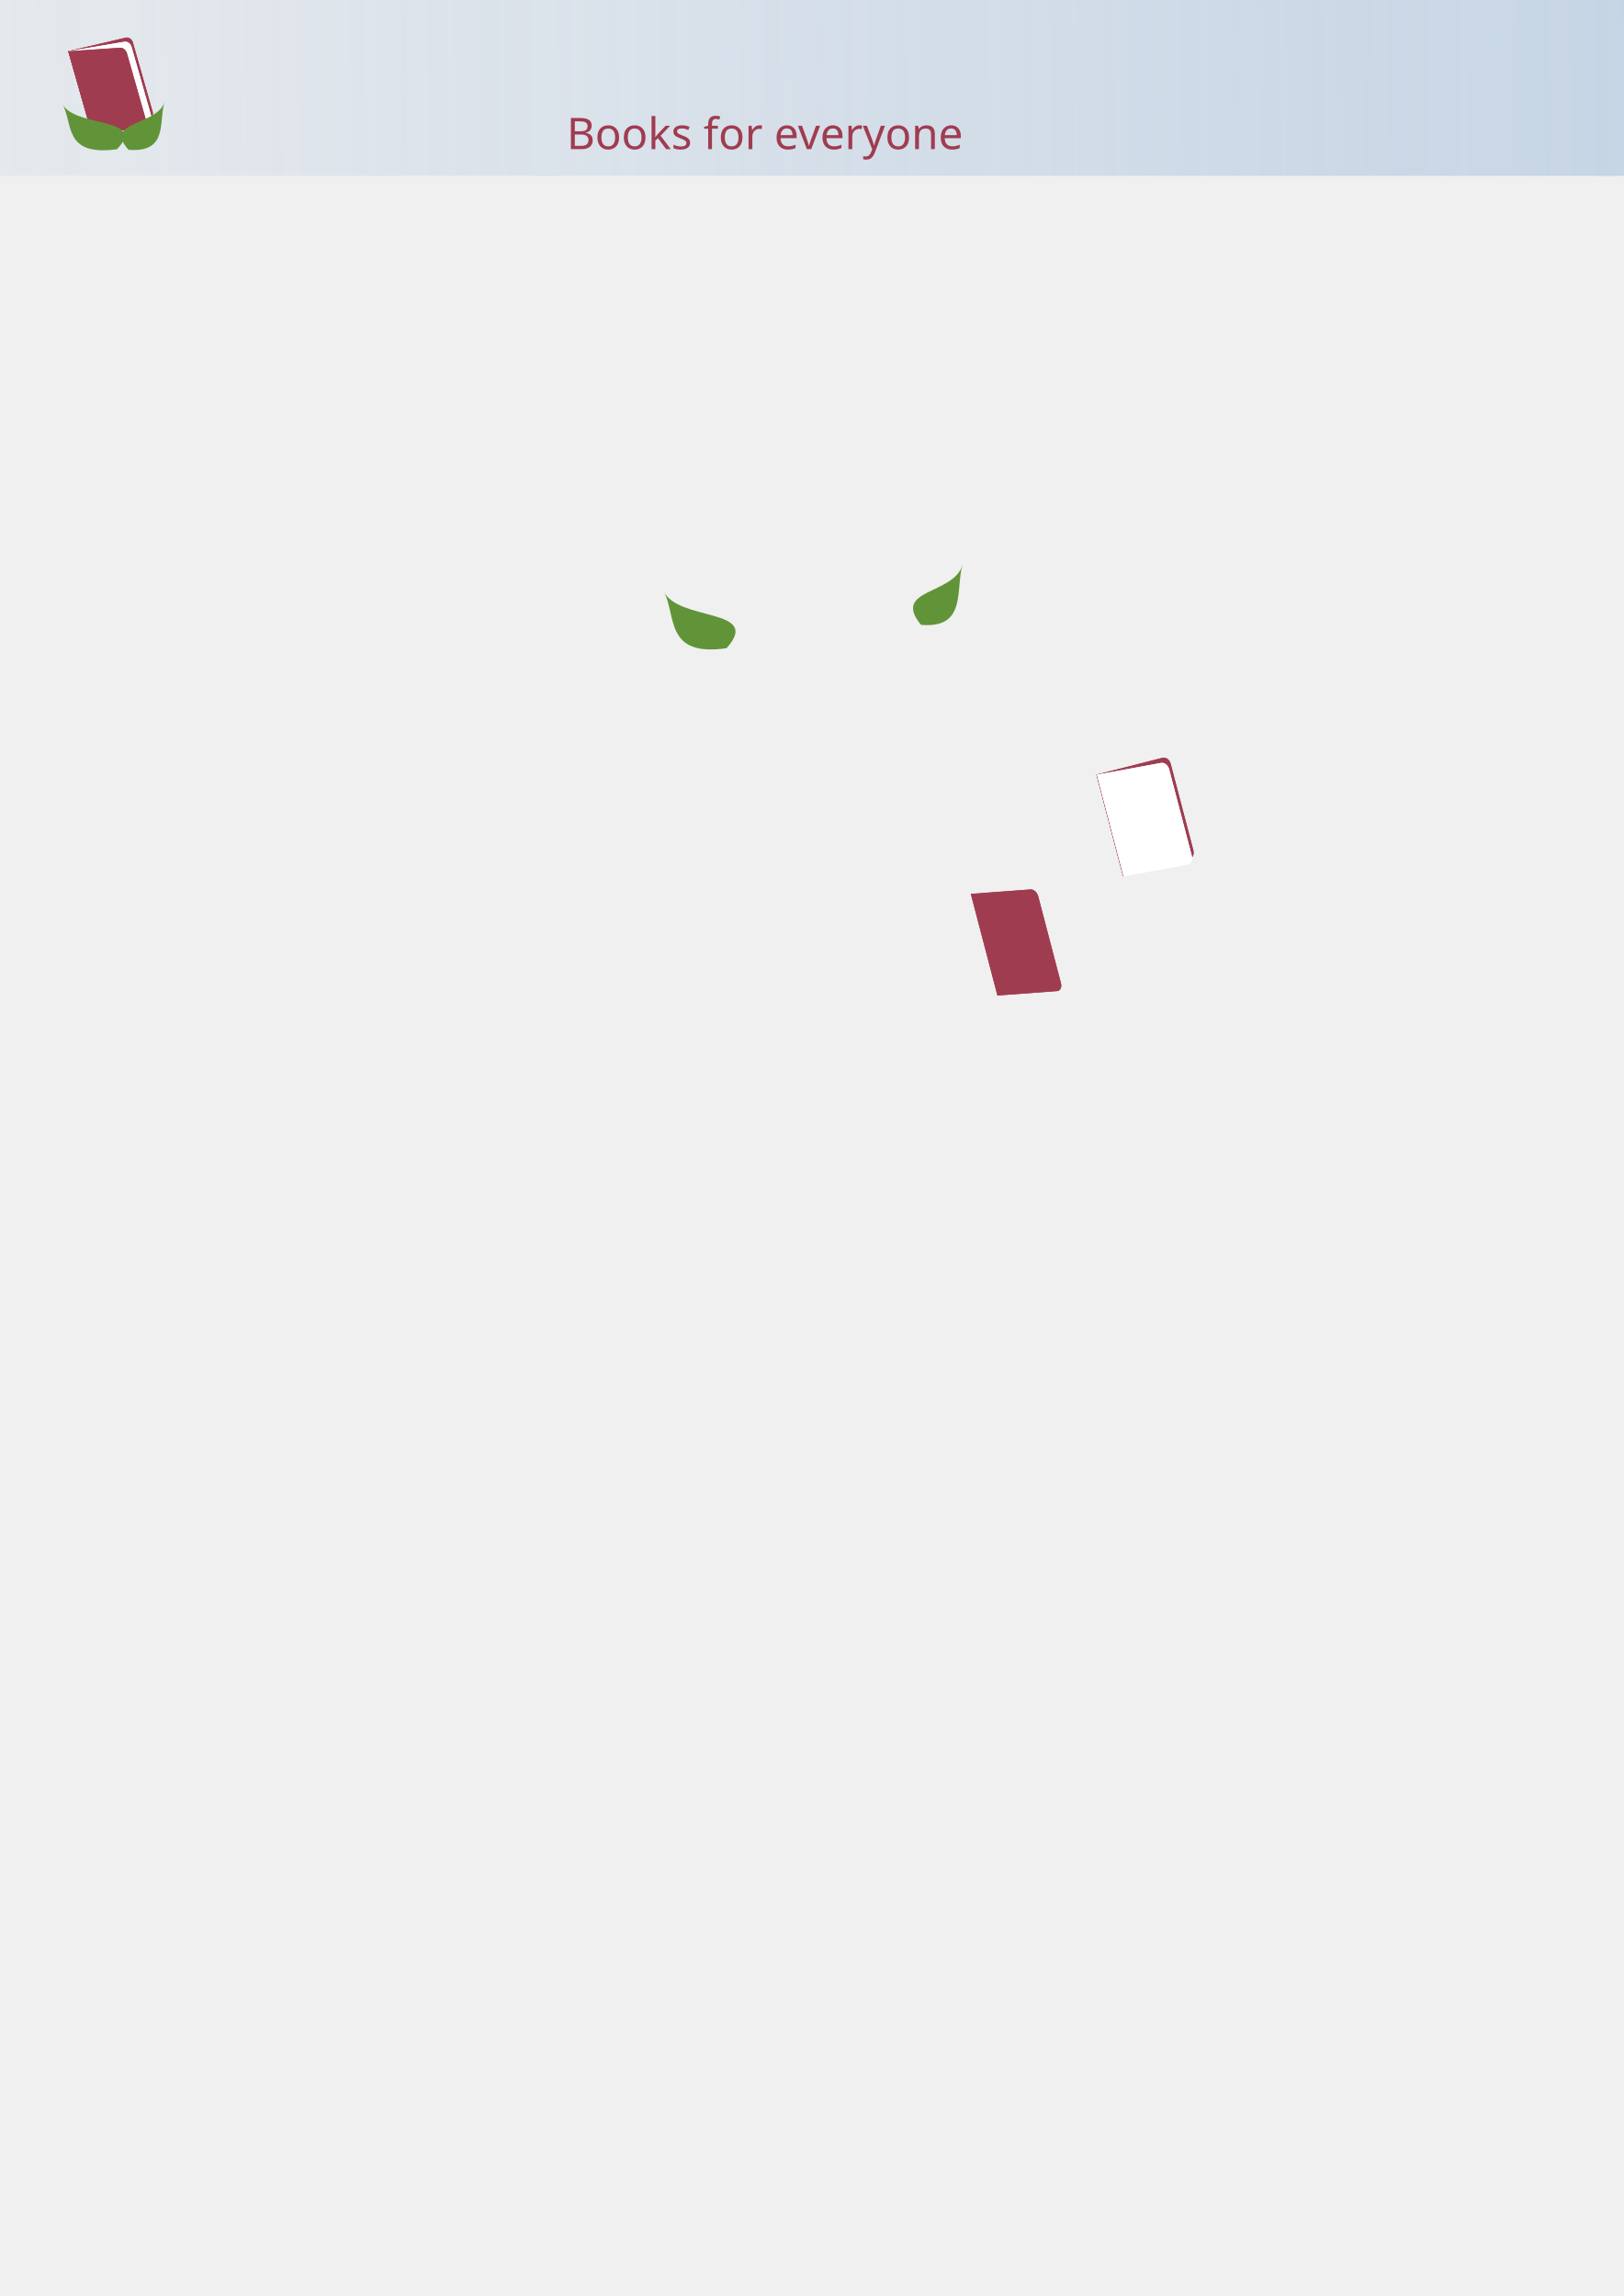
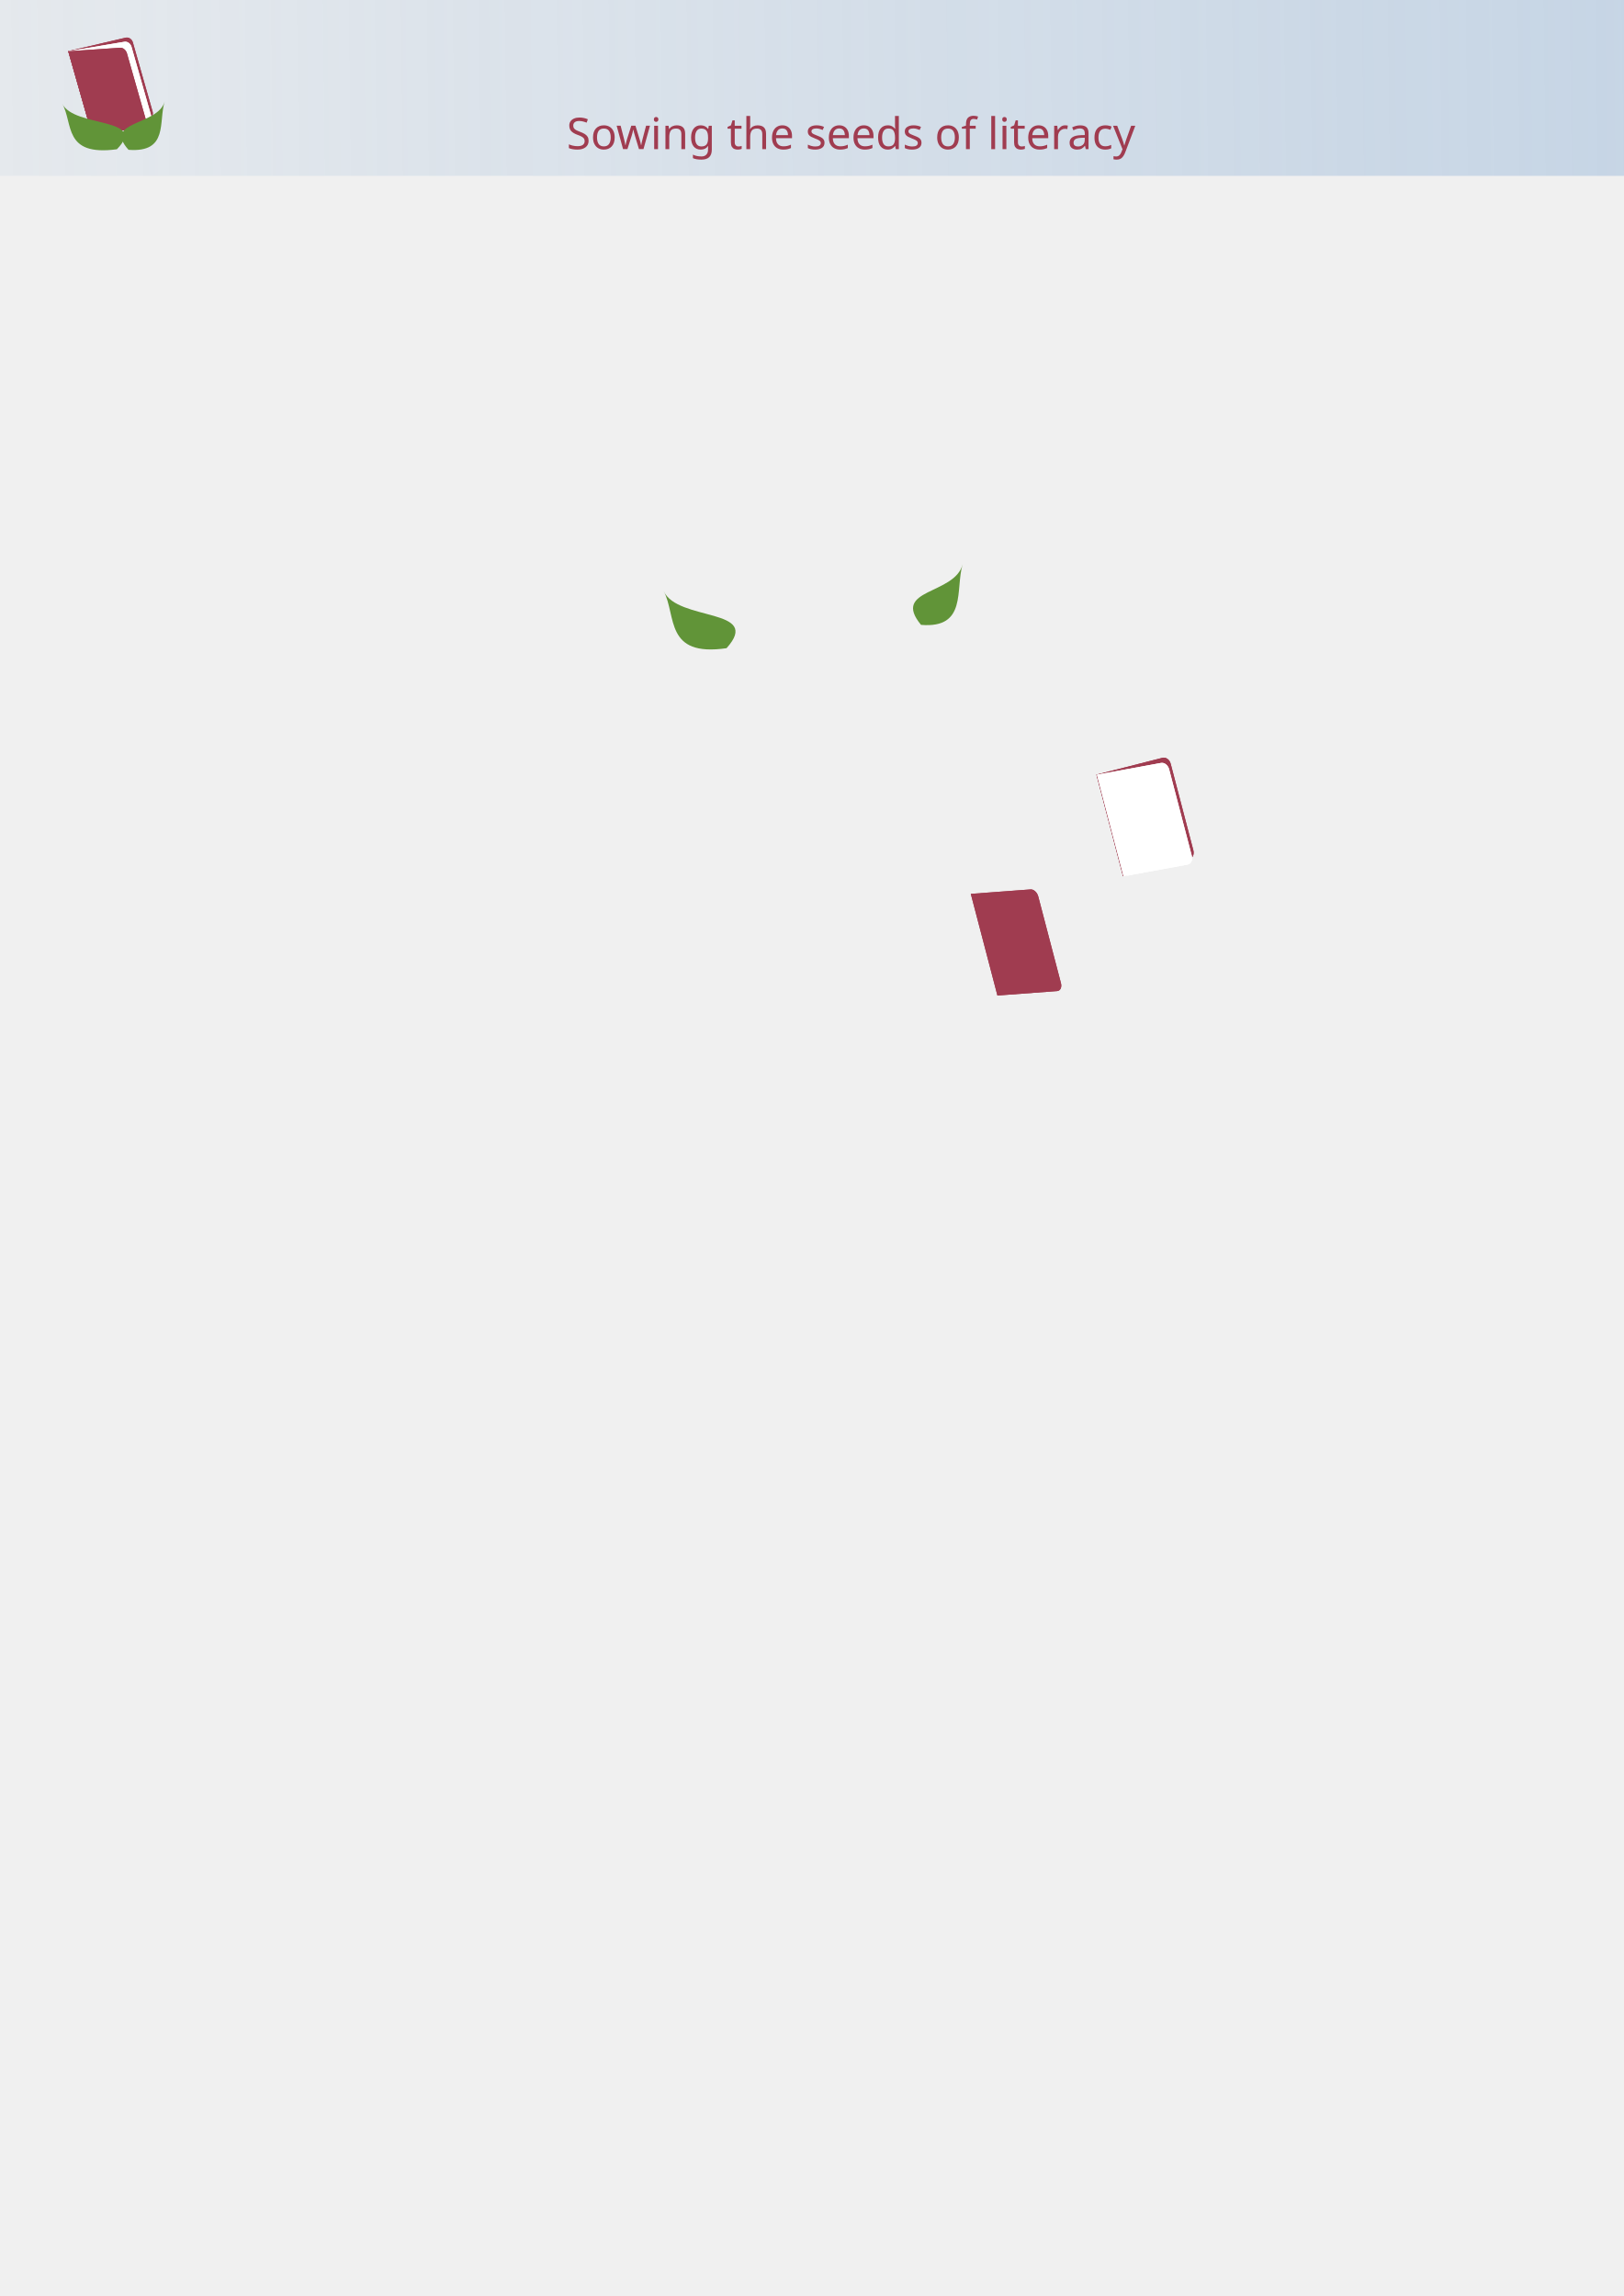
<svg xmlns="http://www.w3.org/2000/svg" xmlns:xlink="http://www.w3.org/1999/xlink" width="744.094" height="1052.362" id="svg4817" version="1.1">
  <defs id="defs4819">
    <linearGradient id="linearGradient6059">
      <stop style="stop-color:#729fcf;stop-opacity:0.482;" offset="0" id="stop6061" />
      <stop style="stop-color:#729fcf;stop-opacity:0;" offset="1" id="stop6063" />
    </linearGradient>
    <linearGradient xlink:href="#linearGradient6059" id="linearGradient6065" x1="703" y1="38.362" x2="-154" y2="44.362" gradientUnits="userSpaceOnUse" gradientTransform="matrix(1.706967,0,0,1,0.7069654,0)" />
  </defs>
  <g id="layer1">
    <rect style="fill:url(#linearGradient6065);fill-opacity:1;stroke:none" id="rect5191" width="1854.33" height="80.812" x="-1" y="-0.207" />
    <g id="g4625" transform="matrix(0.5120278,0,0,0.4700766,1395.929,252.3045)">
      <g style="fill:#a03c50;stroke:none" transform="matrix(0.3288947,-0.06951393,0.07581862,0.3303872,-3002.189,-595.3926)" id="g6487">
        <g id="g6382" style="fill:#a03c50;stroke:none;display:inline" transform="matrix(1.021051,-0.04179311,0.03696198,1.201109,866.5347,490.2735)">
          <path id="path6384" d="m 36.696,25.039 154.511,0 c 8.226,0 14.849,6.623 14.849,14.849 l 0,171.109 c 0,8.226 -6.623,14.849 -14.849,14.849 l -154.511,0 0,-200.807 z" style="fill:#a03c50;fill-opacity:1;stroke:none" />
          <path style="fill:#a03c50;fill-opacity:1;stroke:none" d="m 36.696,25.039 154.511,0 c 8.226,0 14.849,6.623 14.849,14.849 l 0,171.109 c 0,8.226 -6.623,14.849 -14.849,14.849 l -154.511,0 0,-200.807 z" id="path6386" />
        </g>
        <g id="g6388" style="fill:#ffffff;stroke:none;display:inline" transform="matrix(0.9764359,0.02595745,0.03696591,1.201237,869.3252,488.1524)">
          <path id="path6390" d="m 36.696,25.039 154.511,0 c 8.226,0 14.849,6.623 14.849,14.849 l 0,171.109 c 0,8.226 -6.623,14.849 -14.849,14.849 l -154.511,0 0,-200.807 z" style="fill:#ffffff;fill-opacity:1;stroke:none" />
          <path style="fill:#ffffff;fill-opacity:1;stroke:none" d="m 36.696,25.039 154.511,0 c 8.226,0 14.849,6.623 14.849,14.849 l 0,171.109 c 0,8.226 -6.623,14.849 -14.849,14.849 l -154.511,0 0,-200.807 z" id="path6392" />
        </g>
        <g transform="matrix(0.888639,0.1189368,0.03697373,1.201491,871.372,484.8852)" style="fill:#a03c50;stroke:none;display:inline" id="g6394">
          <path style="fill:#a03c50;fill-opacity:1;stroke:none" d="m 36.696,25.039 154.511,0 c 8.226,0 14.849,6.623 14.849,14.849 l 0,171.109 c 0,8.226 -6.623,14.849 -14.849,14.849 l -154.511,0 0,-200.807 z" id="path6396" />
          <path id="path6398" d="m 36.696,25.039 154.511,0 c 8.226,0 14.849,6.623 14.849,14.849 l 0,171.109 c 0,8.226 -6.623,14.849 -14.849,14.849 l -154.511,0 0,-200.807 z" style="fill:#a03c50;fill-opacity:1;stroke:none" />
        </g>
      </g>
      <g transform="matrix(0.3181429,-0.1085773,0.1150157,0.318866,-3014.943,-548.626)" id="g6506" style="fill:#a03c50">
        <g style="fill:#619438;stroke:none" transform="matrix(0.7296777,0.0775787,-0.104871,0.8369169,789.3554,215.2678)" id="g6498">
          <path style="fill:#619438;fill-rule:evenodd;stroke:none" d="M 518.32,560.815 C 477.981,622.691 488.293,735.417 348.284,697.235 281.164,581.882 473.121,638.227 518.32,560.815 z" id="path6500" />
        </g>
        <g id="g6502" transform="matrix(-0.9862227,-0.1048544,-0.107168,0.8552483,1393.113,263.6169)" style="fill:#619438;stroke:none">
          <path id="path6504" d="M 496.104,505.418 C 479.434,576.858 528.398,678.075 382.574,690.921 278.917,606.874 480.236,592.976 496.104,505.418 z" style="fill:#619438;fill-rule:evenodd;stroke:none" />
        </g>
      </g>
    </g>
    <flowRoot transform="matrix(0.9183462,0,0,1.20868,-981.4461,-2270.127)" style="font-size:61.014px;font-style:normal;font-variant:normal;font-weight:bold;font-stretch:normal;text-align:start;line-height:125%;writing-mode:lr-tb;text-anchor:start;fill:#a03c50;fill-opacity:1;stroke:none;font-family:Maiandra GD;-inkscape-font-specification:Maiandra GD Bold" id="flowRoot6372" xml:space="preserve">
      <flowRegion id="flowRegion6374">
        <rect style="font-size:61.014px;font-style:normal;font-variant:normal;font-weight:bold;font-stretch:normal;text-align:start;line-height:125%;writing-mode:lr-tb;text-anchor:start;fill:#a03c50;fill-opacity:1;stroke:none;font-family:Maiandra GD;-inkscape-font-specification:Maiandra GD Bold" y="1886.648" x="1165.714" height="280" width="891.429" id="rect6376" />
      </flowRegion>
      <flowPara style="font-size:61.014px;font-style:normal;font-variant:normal;font-weight:bold;font-stretch:normal;text-align:start;line-height:125%;writing-mode:lr-tb;text-anchor:start;fill:#a03c50;fill-opacity:1;stroke:none;font-family:Maiandra GD;-inkscape-font-specification:Maiandra GD Bold" id="flowPara6378">Bloom</flowPara>
    </flowRoot>
    <g id="g6382-4" style="fill:#a03c50;stroke:none;display:inline" transform="matrix(0.1957093,-0.04988207,0.06072971,0.2319579,493.7452,351.0731)">
      <path id="path6384-0" d="m 36.696,25.039 154.511,0 c 8.226,0 14.849,6.623 14.849,14.849 l 0,171.109 c 0,8.226 -6.623,14.849 -14.849,14.849 l -154.511,0 0,-200.807 z" style="fill:#a03c50;fill-opacity:1;stroke:none" />
      <path style="fill:#a03c50;fill-opacity:1;stroke:none" d="m 36.696,25.039 154.511,0 c 8.226,0 14.849,6.623 14.849,14.849 l 0,171.109 c 0,8.226 -6.623,14.849 -14.849,14.849 l -154.511,0 0,-200.807 z" id="path6386-9" />
    </g>
    <g id="g6388-4" style="fill:#ffffff;stroke:none;display:inline" transform="matrix(0.1900984,-0.03488818,0.06073617,0.2319826,494.1906,350.5467)">
      <path id="path6390-8" d="m 36.696,25.039 154.511,0 c 8.226,0 14.849,6.623 14.849,14.849 l 0,171.109 c 0,8.226 -6.623,14.849 -14.849,14.849 l -154.511,0 0,-200.807 z" style="fill:#ffffff;fill-opacity:1;stroke:none" />
      <path style="fill:#ffffff;fill-opacity:1;stroke:none" d="m 36.696,25.039 154.511,0 c 8.226,0 14.849,6.623 14.849,14.849 l 0,171.109 c 0,8.226 -6.623,14.849 -14.849,14.849 l -154.511,0 0,-200.807 z" id="path6392-8" />
    </g>
    <g transform="matrix(0.1772572,-0.01322436,0.06074902,0.2320317,436.8622,404.3762)" style="fill:#a03c50;stroke:none;display:inline" id="g6394-2">
      <path style="fill:#a03c50;fill-opacity:1;stroke:none" d="m 36.696,25.039 154.511,0 c 8.226,0 14.849,6.623 14.849,14.849 l 0,171.109 c 0,8.226 -6.623,14.849 -14.849,14.849 l -154.511,0 0,-200.807 z" id="path6396-4" />
      <path id="path6398-5" d="m 36.696,25.039 154.511,0 c 8.226,0 14.849,6.623 14.849,14.849 l 0,171.109 c 0,8.226 -6.623,14.849 -14.849,14.849 l -154.511,0 0,-200.807 z" style="fill:#a03c50;fill-opacity:1;stroke:none" />
    </g>
    <g style="fill:#619438;stroke:none" transform="matrix(0.1418266,-0.03205788,0.03700311,0.1637047,346.8843,183.4296)" id="g6498-1">
      <path style="fill:#619438;fill-rule:evenodd;stroke:none" d="M 518.32,560.815 C 477.981,622.691 488.293,735.417 348.284,697.235 281.164,581.882 473.121,638.227 518.32,560.815 z" id="path6500-7" />
    </g>
    <path style="fill:#619438;fill-rule:evenodd;stroke:none" d="m 304.177,270.979 c 5.897,11.229 0.338,30.283 28.777,26.114 16.692,-18.552 -22.424,-12.154 -28.777,-26.114 z" id="path6504-1" />
    <text xml:space="preserve" style="font-size:20px;font-style:normal;font-variant:normal;font-weight:normal;font-stretch:normal;text-align:start;line-height:125%;letter-spacing:0px;word-spacing:0px;writing-mode:lr-tb;text-anchor:start;fill:#a03c50;fill-opacity:1;stroke:none;font-family:Sans;-inkscape-font-specification:Sans" x="259.69" y="68.362" id="text5280">
-       <tspan id="tspan5282" x="259.69" y="68.362">Books for everyone</tspan>
+       <tspan id="tspan5282" x="259.69" y="68.362">Sowing the seeds of literacy</tspan>
    </text>
  </g>
</svg>
